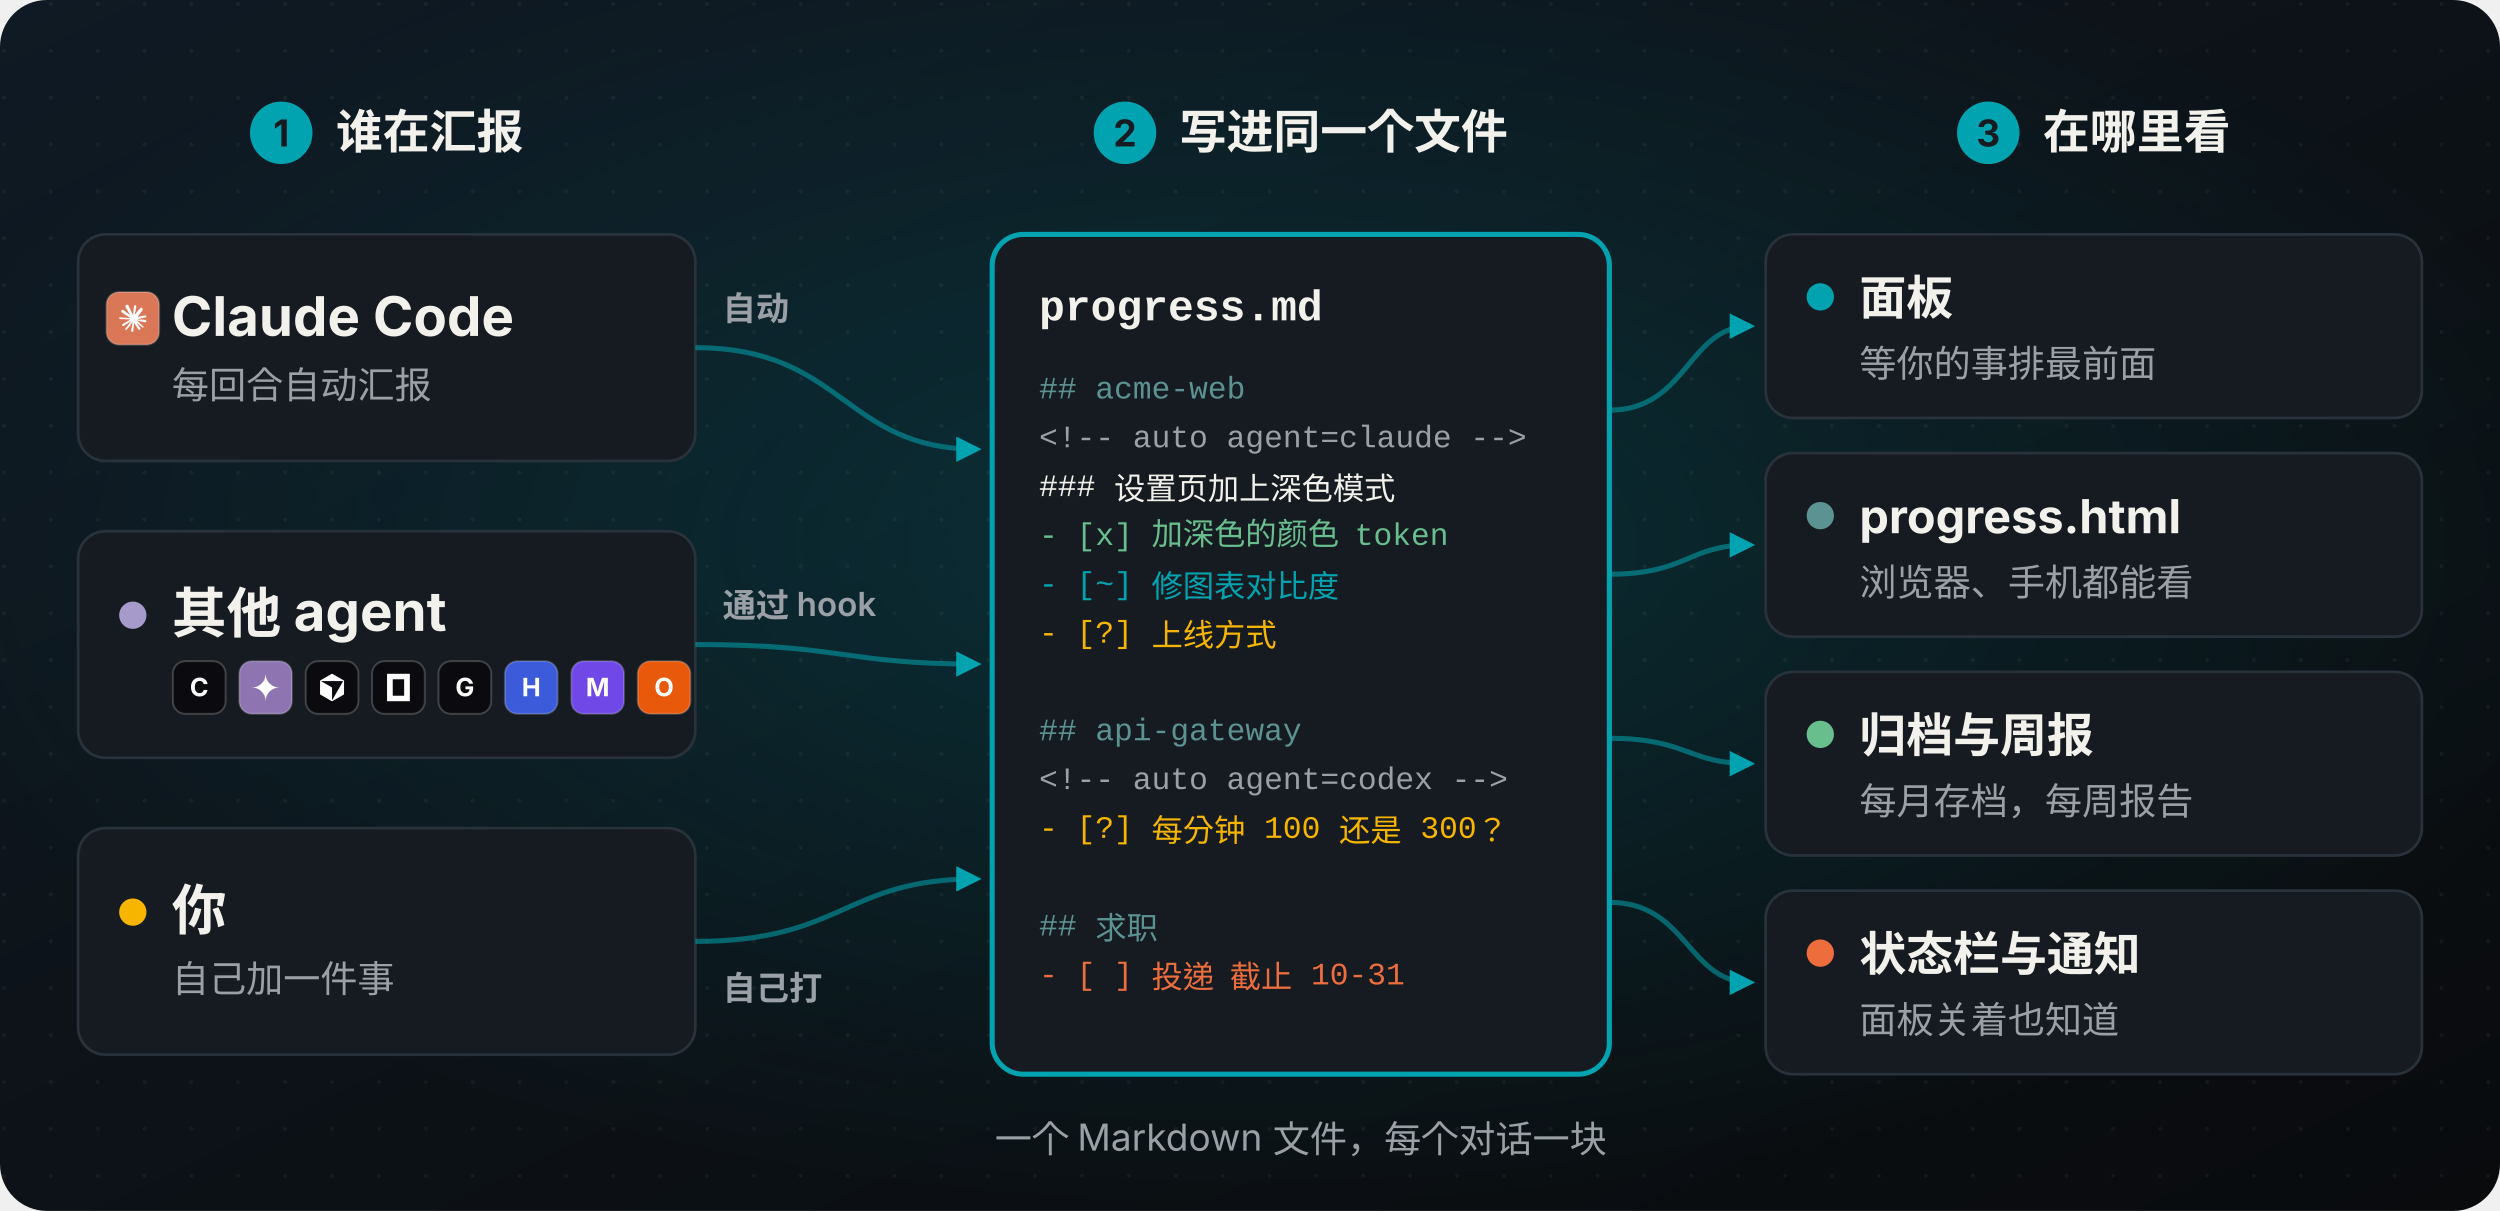
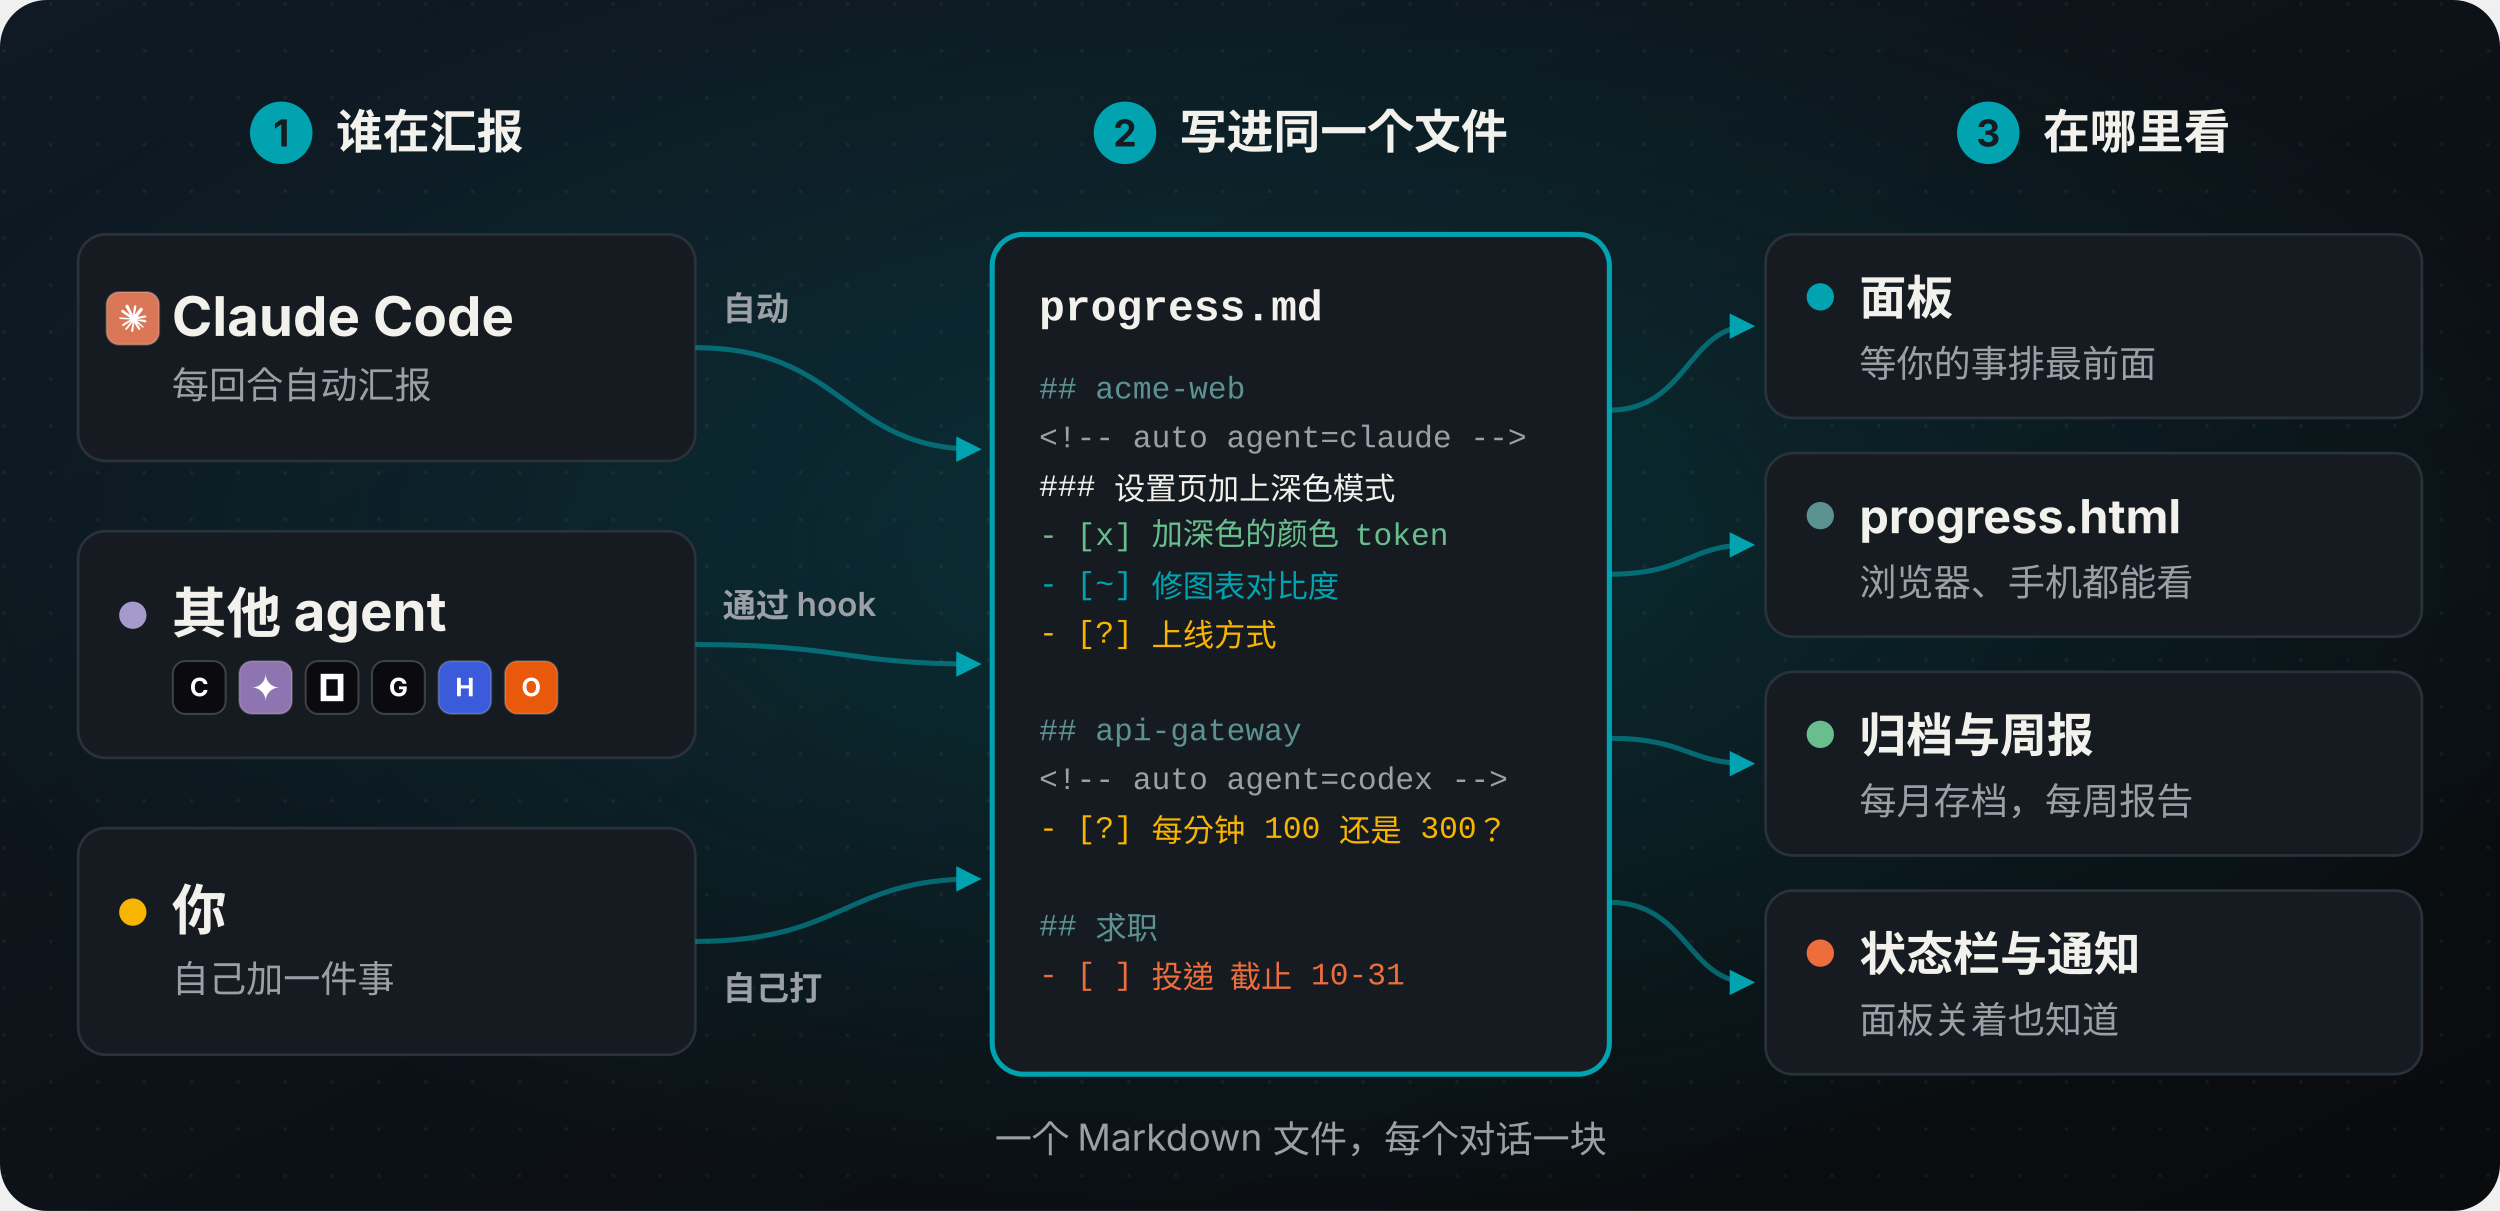
<svg xmlns="http://www.w3.org/2000/svg" width="1280" height="620" viewBox="0 0 1280 620" role="img" aria-label="progress.md: 一个 Markdown 文件，每个对话一块">
  <defs>
    <linearGradient id="sky" x1="0" y1="0" x2="1" y2="1">
      <stop offset="0" stop-color="#0f1a24" />
      <stop offset="0.55" stop-color="#0c1116" />
      <stop offset="1" stop-color="#090b0d" />
    </linearGradient>
    <radialGradient id="glow" cx="0.5" cy="0.45" r="0.55">
      <stop offset="0" stop-color="#00A3AF" stop-opacity="0.2" />
      <stop offset="1" stop-color="#00A3AF" stop-opacity="0" />
    </radialGradient>
    <pattern id="dots" width="24" height="24" patternUnits="userSpaceOnUse">
      <circle cx="2" cy="2" r="1" fill="#fff" fill-opacity="0.05" />
    </pattern>
    <filter id="lift" x="-20%" y="-20%" width="140%" height="160%">
      <feDropShadow dx="0" dy="18" stdDeviation="22" flood-color="#000" flood-opacity="0.55" />
    </filter>
    <clipPath id="edge">
      <rect width="1280" height="620" rx="24" />
    </clipPath>
    <marker id="head" viewBox="0 0 10 10" refX="8" refY="5" markerWidth="5" markerHeight="5" orient="auto-start-reverse">
      <path d="M0 0L10 5L0 10z" fill="#00A3AF" />
    </marker>
  </defs>
  <g clip-path="url(#edge)" font-family="-apple-system, BlinkMacSystemFont, 'Segoe UI', 'Noto Sans TC', 'Noto Sans SC', 'PingFang TC', 'Microsoft JhengHei', 'Microsoft YaHei', sans-serif">
    <rect width="1280" height="620" fill="url(#sky)" />
    <rect width="1280" height="620" fill="url(#glow)" />
    <rect width="1280" height="620" fill="url(#dots)" />
    <circle cx="144" cy="68" r="16" fill="#00A3AF" />
    <text x="144" y="75" text-anchor="middle" font-size="19" font-weight="700" fill="#151b21">1</text>
    <text x="172" y="76" font-size="24" font-weight="700" fill="#f2f1ec">谁在汇报</text>
    <circle cx="576" cy="68" r="16" fill="#00A3AF" />
    <text x="576" y="75" text-anchor="middle" font-size="19" font-weight="700" fill="#151b21">2</text>
    <text x="604" y="76" font-size="24" font-weight="700" fill="#f2f1ec">写进同一个文件</text>
    <circle cx="1018" cy="68" r="16" fill="#00A3AF" />
    <text x="1018" y="75" text-anchor="middle" font-size="19" font-weight="700" fill="#151b21">3</text>
    <text x="1046" y="76" font-size="24" font-weight="700" fill="#f2f1ec">在哪里看</text>
    <rect x="40" y="120" width="316" height="116" rx="14" fill="#151b21" stroke="#29313a" stroke-width="1.4" />
    <circle cx="68" cy="163" r="7" fill="#00A3AF" />
    <text x="88" y="172" font-size="28" font-weight="700" fill="#f2f1ec">Claude Code</text>
    <text x="88" y="204" font-size="19" fill="#9aa0a6">每回合自动汇报</text>
    <rect x="54" y="149" width="28" height="28" fill="#151b21" />
    <rect x="54.5" y="149.5" width="27" height="27" rx="6.44" fill="#D97757" stroke="#fff" stroke-opacity="0.2" />
    <path transform="translate(61 156) scale(0.5833333)" fill="#fff" d="m4.714 15.956 4.717-2.647.079-.231-.079-.128h-.231l-.789-.049-2.696-.073-2.337-.097-2.265-.121-.571-.121-.534-.704.055-.352.48-.322.686.061 1.518.103 2.277.158 1.651.097 2.447.255h.389l.055-.158-.134-.097-.103-.097L6.973 9.836l-2.55-1.688-1.336-.971-.723-.492-.364-.461-.158-1.008.656-.723.88.061.225.061.892.686 1.906 1.475 2.489 1.834.364.303.146-.103.018-.073-.164-.273-1.354-2.447-1.445-2.489-.643-1.032-.17-.619c-.061-.255-.103-.467-.103-.729L6.287.134 6.7 0l.996.134.419.364.619 1.415 1.002 2.228 1.554 3.03.455.898.243.832.091.255h.158v-.146l.128-1.706.237-2.095.231-2.696.079-.759.376-.911.747-.492.583.279.48.686-.067.443-.285 1.852-.559 2.902-.364 1.943h.212l.243-.243.984-1.305 1.651-2.064.729-.82.85-.905.546-.431h1.032l.759 1.129-.34 1.166-1.062 1.348-.88 1.141-1.263 1.7-.789 1.36.073.109.188-.018 2.853-.607 1.542-.279 1.84-.316.832.389.091.395-.328.807-1.967.486-2.307.461-3.436.814-.043.03.049.061 1.548.146.662.036h1.621l3.018.225.789.522.474.638-.079.486-1.214.619-1.639-.389-3.825-.911-1.311-.328h-.182v.109l1.093 1.069 2.003 1.809 2.507 2.331.128.577-.322.455-.34-.049-2.204-1.657-.85-.747-1.925-1.621h-.128v.17l.443.65 2.344 3.521.121 1.081-.17.352-.607.212-.668-.121-1.372-1.925L14.38 17.959l-1.141-1.943-.14.079-.674 7.255-.316.37-.729.279-.607-.461-.322-.747.322-1.475.389-1.925.316-1.53.285-1.9.17-.631-.012-.043-.14.018-1.433 1.967-2.18 2.945-1.724 1.846-.413.164-.716-.37.067-.662.401-.589 2.386-3.036 1.439-1.882.929-1.087-.006-.158h-.055l-6.338 4.116-1.129.146-.486-.455.061-.747.231-.243 1.906-1.311Z" />
    <rect x="40" y="272" width="316" height="116" rx="14" fill="#151b21" stroke="#29313a" stroke-width="1.4" />
    <circle cx="68" cy="315" r="7" fill="#A59ACA" />
    <text x="88" y="324" font-size="28" font-weight="700" fill="#f2f1ec">其他 agent</text>
    <text x="88" y="356" font-size="19" fill="#9aa0a6" />
    <rect x="88.5" y="338.5" width="27" height="27" rx="6.44" fill="#0B0B0F" stroke="#fff" stroke-opacity="0.2" />
    <text x="102" y="356.48" text-anchor="middle" font-family="-apple-system, BlinkMacSystemFont, 'Segoe UI', 'Noto Sans TC', 'Noto Sans SC', 'PingFang TC', 'Microsoft JhengHei', 'Microsoft YaHei', sans-serif" font-size="13" font-weight="700" fill="#fff">C</text>
    <rect x="122.5" y="338.5" width="27" height="27" rx="6.44" fill="#8E75B2" stroke="#fff" stroke-opacity="0.2" />
    <path transform="translate(129 345) scale(0.5833333)" fill="#fff" d="M11.04 19.32Q12 21.51 12 24q0-2.49.93-4.68.96-2.19 2.58-3.81t3.81-2.55Q21.51 12 24 12q-2.49 0-4.68-.93a12.3 12.3 0 0 1-3.81-2.58 12.3 12.3 0 0 1-2.58-3.81Q12 2.49 12 0q0 2.49-.96 4.68-.93 2.19-2.55 3.81a12.3 12.3 0 0 1-3.81 2.58Q2.49 12 0 12q2.49 0 4.68.96 2.19.93 3.81 2.55t2.55 3.81" />
    <rect x="156.5" y="338.5" width="27" height="27" rx="6.44" fill="#0B0B0F" stroke="#fff" stroke-opacity="0.2" />
-     <path transform="translate(163 345) scale(0.5833333)" fill="#fff" d="M11.503.131 1.891 5.678a.84.84 0 0 0-.42.726v11.188c0 .3.162.575.42.724l9.609 5.55a1 1 0 0 0 .998 0l9.61-5.55a.84.84 0 0 0 .42-.724V6.404a.84.84 0 0 0-.42-.726L12.497.131a1.01 1.01 0 0 0-.996 0M2.657 6.338h18.55c.263 0 .43.287.297.515L12.23 22.918c-.062.107-.229.064-.229-.06V12.335a.59.59 0 0 0-.295-.51l-9.11-5.257c-.109-.063-.064-.23.061-.23" />
+     <path transform="translate(163 345) scale(0.5833333)" fill="#fff" d="M22 24H2V0h20zM17 4.8H7v14.4h10z" />
    <rect x="190.5" y="338.5" width="27" height="27" rx="6.44" fill="#0B0B0F" stroke="#fff" stroke-opacity="0.2" />
-     <path transform="translate(197 345) scale(0.5833333)" fill="#fff" d="M22 24H2V0h20zM17 4.8H7v14.4h10z" />
-     <rect x="224.5" y="338.5" width="27" height="27" rx="6.44" fill="#0B0B0F" stroke="#fff" stroke-opacity="0.2" />
-     <text x="238" y="356.48" text-anchor="middle" font-family="-apple-system, BlinkMacSystemFont, 'Segoe UI', 'Noto Sans TC', 'Noto Sans SC', 'PingFang TC', 'Microsoft JhengHei', 'Microsoft YaHei', sans-serif" font-size="13" font-weight="700" fill="#fff">G</text>
-     <rect x="258.5" y="338.5" width="27" height="27" rx="6.44" fill="#3B5BDB" stroke="#fff" stroke-opacity="0.2" />
-     <text x="272" y="356.48" text-anchor="middle" font-family="-apple-system, BlinkMacSystemFont, 'Segoe UI', 'Noto Sans TC', 'Noto Sans SC', 'PingFang TC', 'Microsoft JhengHei', 'Microsoft YaHei', sans-serif" font-size="13" font-weight="700" fill="#fff">H</text>
-     <rect x="292.5" y="338.5" width="27" height="27" rx="6.44" fill="#7048E8" stroke="#fff" stroke-opacity="0.2" />
-     <text x="306" y="356.48" text-anchor="middle" font-family="-apple-system, BlinkMacSystemFont, 'Segoe UI', 'Noto Sans TC', 'Noto Sans SC', 'PingFang TC', 'Microsoft JhengHei', 'Microsoft YaHei', sans-serif" font-size="13" font-weight="700" fill="#fff">M</text>
-     <rect x="326.5" y="338.5" width="27" height="27" rx="6.44" fill="#E8590C" stroke="#fff" stroke-opacity="0.2" />
-     <text x="340" y="356.48" text-anchor="middle" font-family="-apple-system, BlinkMacSystemFont, 'Segoe UI', 'Noto Sans TC', 'Noto Sans SC', 'PingFang TC', 'Microsoft JhengHei', 'Microsoft YaHei', sans-serif" font-size="13" font-weight="700" fill="#fff">O</text>
+     <text x="204" y="356.48" text-anchor="middle" font-family="-apple-system, BlinkMacSystemFont, 'Segoe UI', 'Noto Sans TC', 'Noto Sans SC', 'PingFang TC', 'Microsoft JhengHei', 'Microsoft YaHei', sans-serif" font-size="13" font-weight="700" fill="#fff">G</text>
+     <rect x="224.5" y="338.5" width="27" height="27" rx="6.44" fill="#3B5BDB" stroke="#fff" stroke-opacity="0.2" />
+     <text x="238" y="356.48" text-anchor="middle" font-family="-apple-system, BlinkMacSystemFont, 'Segoe UI', 'Noto Sans TC', 'Noto Sans SC', 'PingFang TC', 'Microsoft JhengHei', 'Microsoft YaHei', sans-serif" font-size="13" font-weight="700" fill="#fff">H</text>
+     <rect x="258.5" y="338.5" width="27" height="27" rx="6.44" fill="#E8590C" stroke="#fff" stroke-opacity="0.2" />
+     <text x="272" y="356.48" text-anchor="middle" font-family="-apple-system, BlinkMacSystemFont, 'Segoe UI', 'Noto Sans TC', 'Noto Sans SC', 'PingFang TC', 'Microsoft JhengHei', 'Microsoft YaHei', sans-serif" font-size="13" font-weight="700" fill="#fff">O</text>
    <rect x="40" y="424" width="316" height="116" rx="14" fill="#151b21" stroke="#29313a" stroke-width="1.4" />
    <circle cx="68" cy="467" r="7" fill="#F8B500" />
    <text x="88" y="476" font-size="28" font-weight="700" fill="#f2f1ec">你</text>
    <text x="88" y="508" font-size="19" fill="#9aa0a6">自己加一件事</text>
    <path d="M356 178 C432 178 432 230 500 230" fill="none" stroke="#00A3AF" stroke-opacity="0.55" stroke-width="2.6" marker-end="url(#head)" />
    <path d="M356 330 C432 330 432 340 500 340" fill="none" stroke="#00A3AF" stroke-opacity="0.55" stroke-width="2.6" marker-end="url(#head)" />
    <path d="M356 482 C432 482 432 450 500 450" fill="none" stroke="#00A3AF" stroke-opacity="0.55" stroke-width="2.6" marker-end="url(#head)" />
    <text x="370" y="164" font-size="17" font-weight="600" fill="#9aa0a6">自动</text>
    <text x="370" y="316" font-size="17" font-weight="600" fill="#9aa0a6">通过 hook</text>
    <text x="370" y="512" font-size="17" font-weight="600" fill="#9aa0a6">自己打</text>
    <rect x="508" y="120" width="316" height="430" rx="16" fill="#151b21" stroke="#00A3AF" stroke-width="2.6" />
    <text x="532" y="164" font-family="ui-monospace, SFMono-Regular, Menlo, Consolas, 'Liberation Mono', 'Noto Sans Mono CJK TC', 'Noto Sans CJK TC', 'PingFang TC', 'Microsoft JhengHei', monospace" font-size="22" font-weight="700" fill="#f2f1ec">progress.md</text>
    <g font-family="ui-monospace, SFMono-Regular, Menlo, Consolas, 'Liberation Mono', 'Noto Sans Mono CJK TC', 'Noto Sans CJK TC', 'PingFang TC', 'Microsoft JhengHei', monospace" font-size="16">
      <text x="532" y="204" fill="#5C9291">## acme-web</text>
      <text x="532" y="229" fill="#9aa0a6">&lt;!-- auto agent=claude --&gt;</text>
      <text x="532" y="254" fill="#f2f1ec">### 设置页加上深色模式</text>
      <text x="532" y="279" fill="#68BE8D">- [x] 加深色的颜色 token</text>
      <text x="532" y="304" fill="#00A3AF">- [~] 修图表对比度</text>
      <text x="532" y="329" fill="#F8B500">- [?] 上线方式</text>
      <text x="532" y="379" fill="#5C9291">## api-gateway</text>
      <text x="532" y="404" fill="#9aa0a6">&lt;!-- auto agent=codex --&gt;</text>
      <text x="532" y="429" fill="#F8B500">- [?] 每分钟 100 还是 300？</text>
      <text x="532" y="479" fill="#5C9291">## 求职</text>
      <text x="532" y="504" fill="#ED6D3D">- [ ] 投递   截止 10-31</text>
    </g>
    <text x="666" y="590" text-anchor="middle" font-size="19" fill="#9aa0a6">一个 Markdown 文件，每个对话一块</text>
    <path d="M824 210 C864 210 864 167 896 167" fill="none" stroke="#00A3AF" stroke-opacity="0.55" stroke-width="2.6" marker-end="url(#head)" />
    <path d="M824 294 C864 294 864 279 896 279" fill="none" stroke="#00A3AF" stroke-opacity="0.55" stroke-width="2.6" marker-end="url(#head)" />
    <path d="M824 378 C864 378 864 391 896 391" fill="none" stroke="#00A3AF" stroke-opacity="0.55" stroke-width="2.6" marker-end="url(#head)" />
    <path d="M824 462 C864 462 864 503 896 503" fill="none" stroke="#00A3AF" stroke-opacity="0.55" stroke-width="2.6" marker-end="url(#head)" />
    <rect x="904" y="120" width="336" height="94" rx="14" fill="#151b21" stroke="#29313a" stroke-width="1.4" />
    <circle cx="932" cy="152" r="7" fill="#00A3AF" />
    <text x="952" y="161" font-size="24" font-weight="700" fill="#f2f1ec">面板</text>
    <text x="952" y="193" font-size="19" fill="#9aa0a6">等你的事排最前面</text>
    <rect x="904" y="232" width="336" height="94" rx="14" fill="#151b21" stroke="#29313a" stroke-width="1.4" />
    <circle cx="932" cy="264" r="7" fill="#5C9291" />
    <text x="952" y="273" font-size="24" font-weight="700" fill="#f2f1ec">progress.html</text>
    <text x="952" y="305" font-size="19" fill="#9aa0a6">浏览器、手机都能看</text>
    <rect x="904" y="344" width="336" height="94" rx="14" fill="#151b21" stroke="#29313a" stroke-width="1.4" />
    <circle cx="932" cy="376" r="7" fill="#68BE8D" />
    <text x="952" y="385" font-size="24" font-weight="700" fill="#f2f1ec">归档与周报</text>
    <text x="952" y="417" font-size="19" fill="#9aa0a6">每月存档，每周报告</text>
    <rect x="904" y="456" width="336" height="94" rx="14" fill="#151b21" stroke="#29313a" stroke-width="1.4" />
    <circle cx="932" cy="488" r="7" fill="#ED6D3D" />
    <text x="952" y="497" font-size="24" font-weight="700" fill="#f2f1ec">状态栏与通知</text>
    <text x="952" y="529" font-size="19" fill="#9aa0a6">面板关着也知道</text>
  </g>
</svg>
